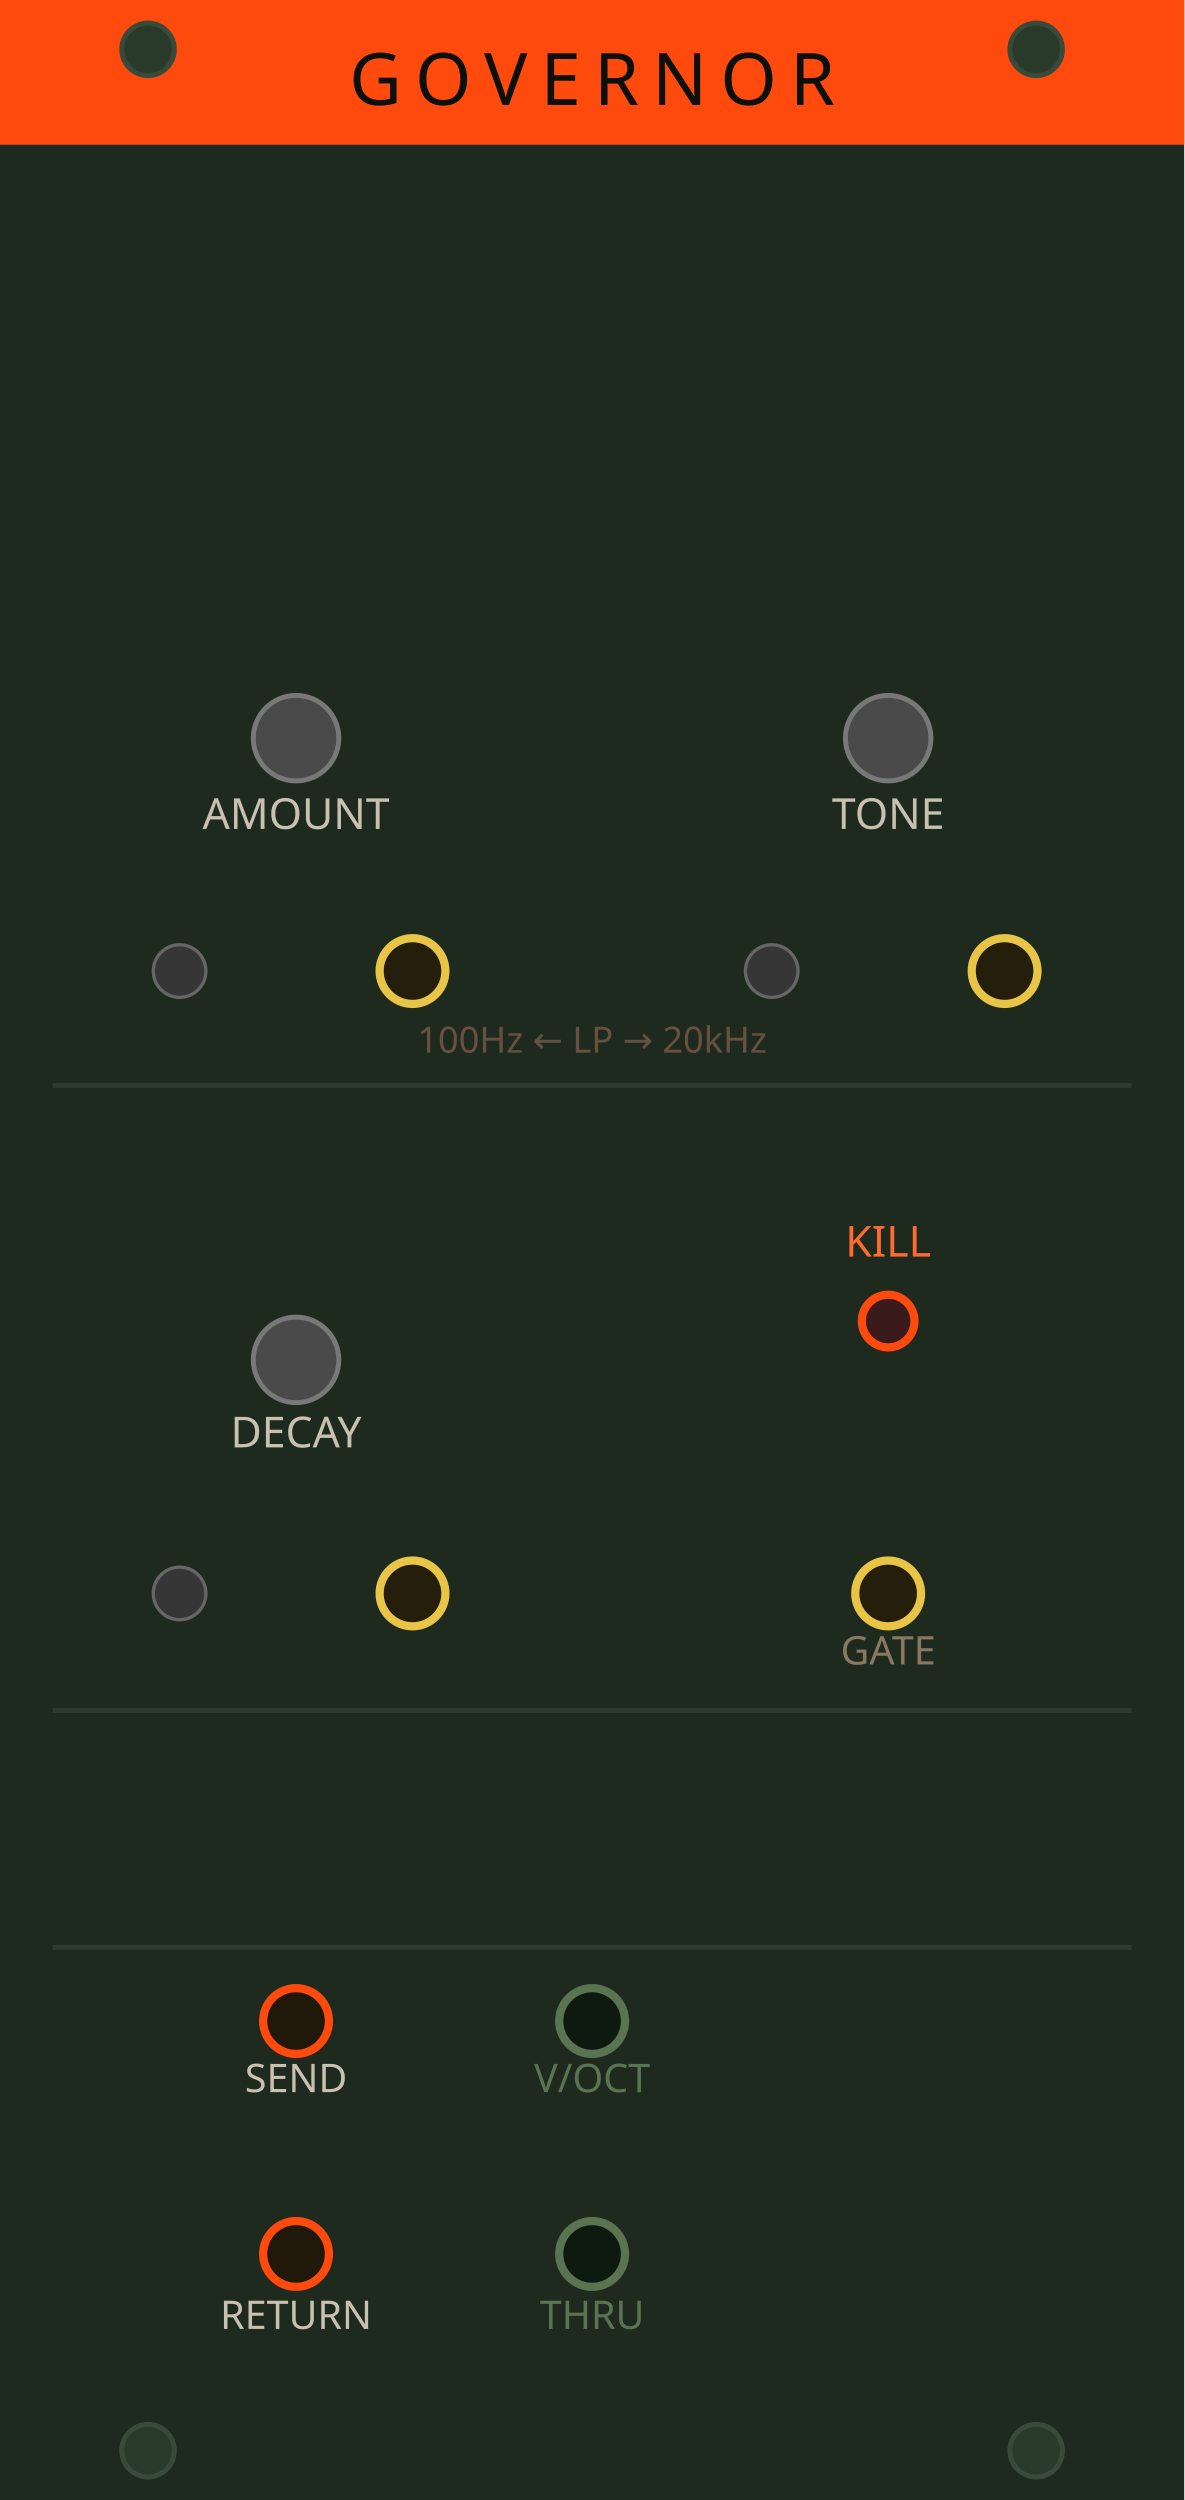
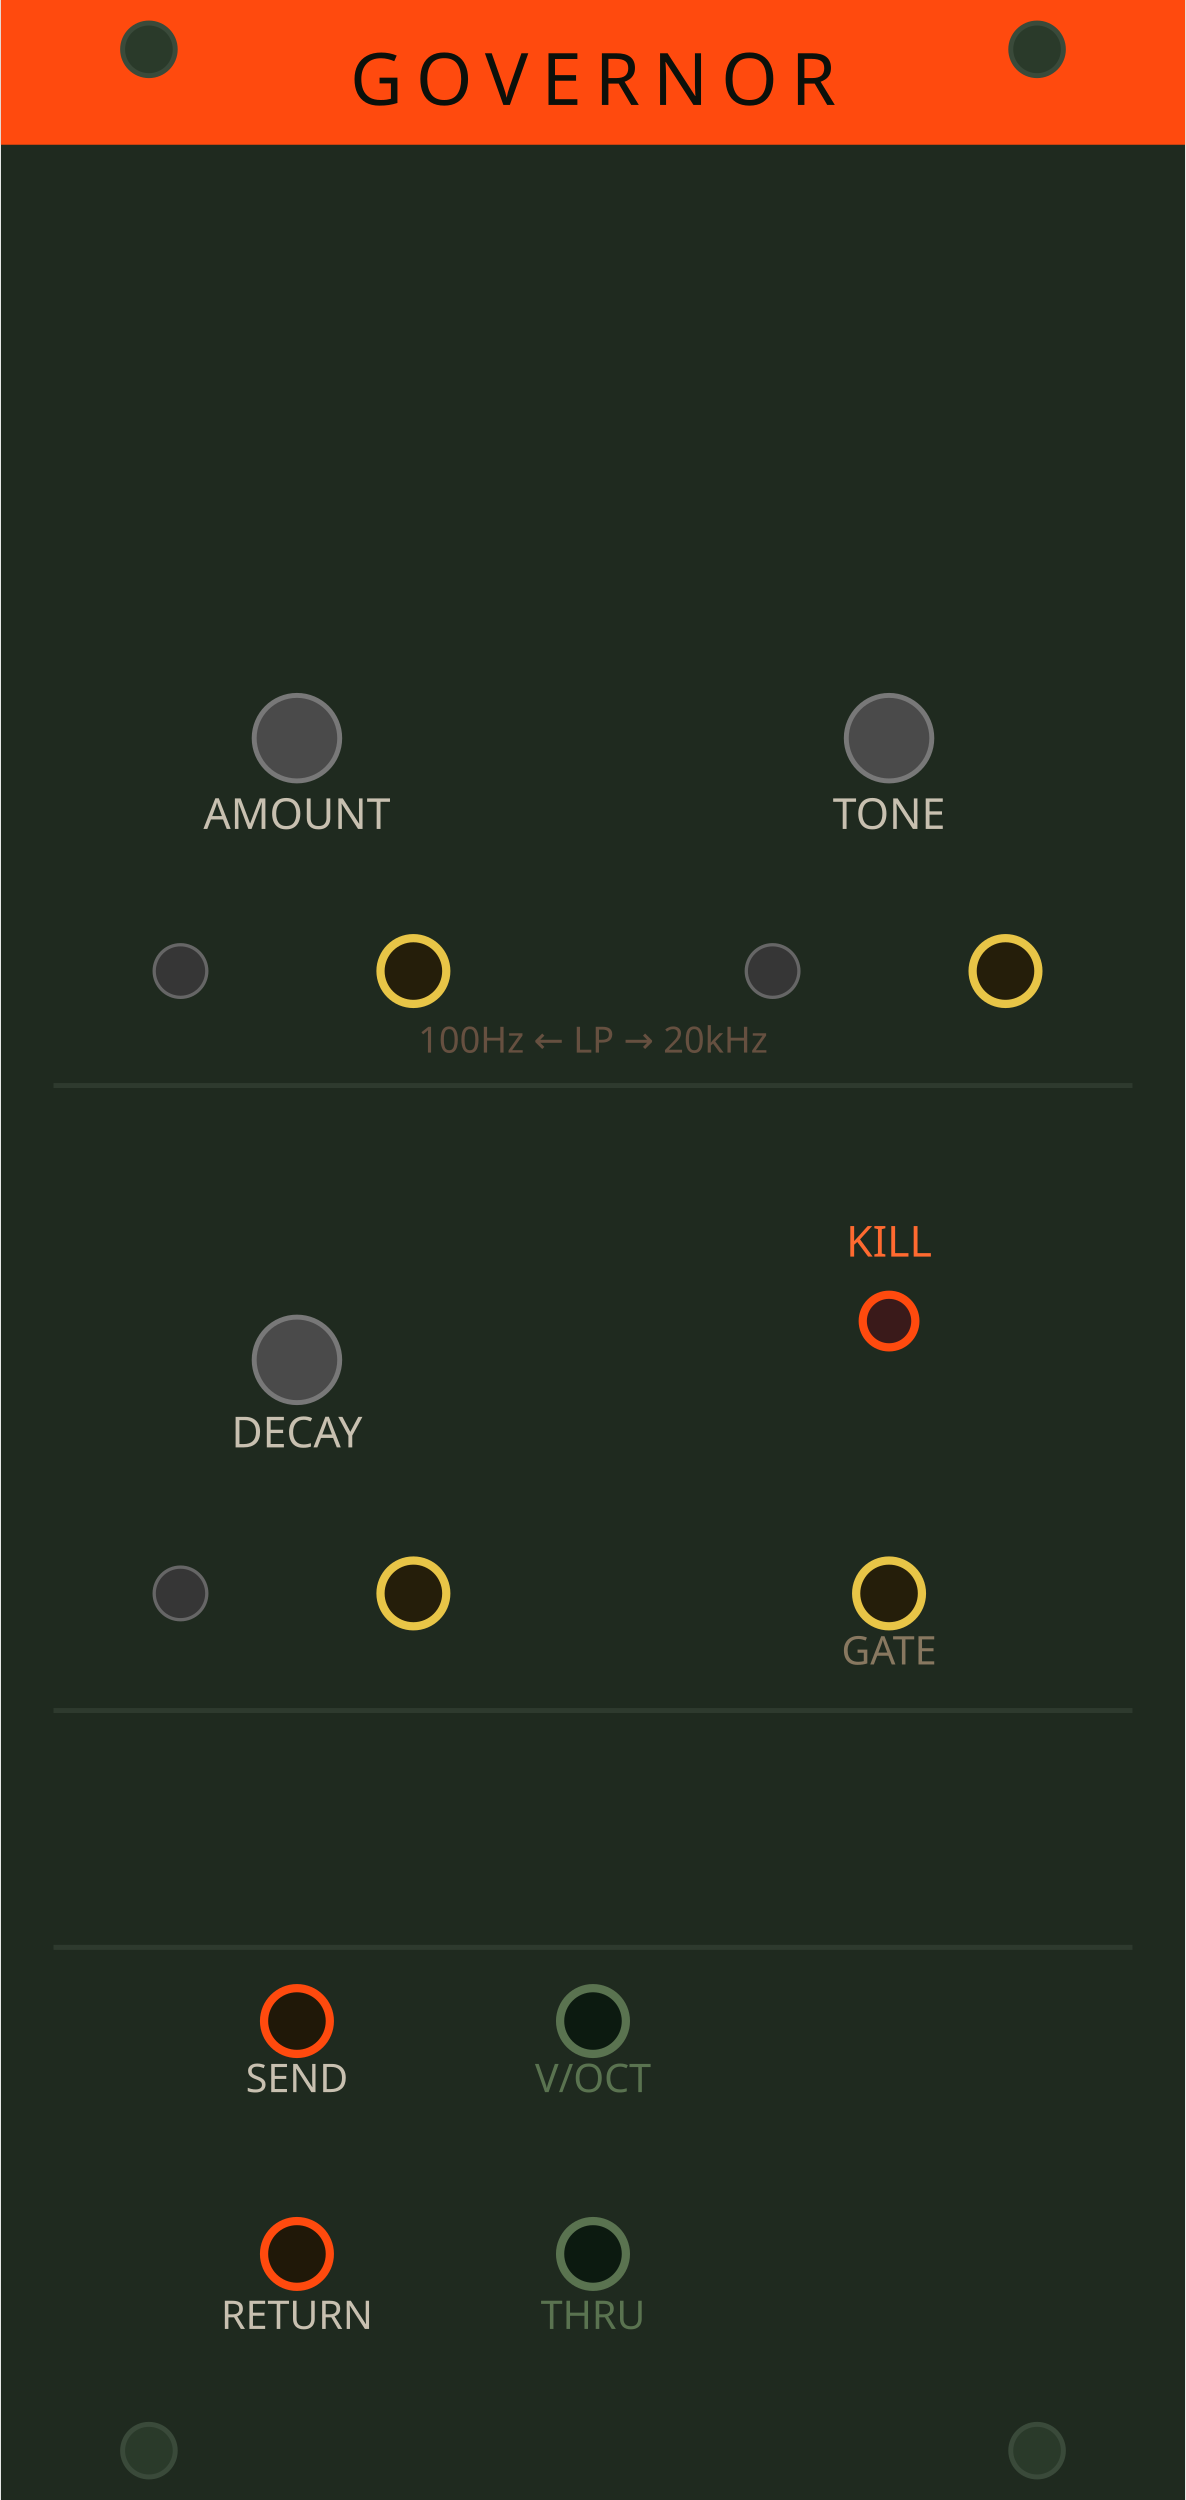
- <svg xmlns="http://www.w3.org/2000/svg" width="180" height="380" viewBox="0 0 180 380" version="1.1" id="svg22">
+ <svg xmlns="http://www.w3.org/2000/svg" width="60.96mm" height="128.5mm" viewBox="0 0 180 380" version="1.1" id="svg22">
  <defs id="defs22" />
  <rect width="180" height="380" fill="#1F2A1F" id="rect1" />
  <rect width="180" height="22" fill="#FF4A0E" id="rect2" />
  <path d="m 57.557,11.801 h 2.717 v 3.85 q -0.638,0.209 -1.287,0.308 -0.649,0.099 -1.474,0.099 -1.221,0 -2.057,-0.484 -0.836,-0.495 -1.276,-1.397 -0.429,-0.913 -0.429,-2.156 0,-1.232 0.484,-2.134 0.484,-0.902 1.386,-1.397 0.913,-0.506 2.2,-0.506 0.66,0 1.243,0.121 0.594,0.121 1.1,0.341 l -0.374,0.858 q -0.418,-0.187 -0.946,-0.319 -0.517,-0.132 -1.078,-0.132 -1.408,0 -2.2,0.847 -0.781,0.847 -0.781,2.321 0,0.935 0.297,1.661 0.308,0.715 0.957,1.122 0.649,0.396 1.705,0.396 0.517,0 0.88,-0.055 0.363,-0.055 0.66,-0.132 v -2.332 h -1.727 z m 13.451,0.209 q 0,1.221 -0.418,2.134 -0.407,0.902 -1.21,1.408 -0.803,0.506 -1.991,0.506 -1.221,0 -2.035,-0.506 -0.803,-0.506 -1.199,-1.419 -0.396,-0.913 -0.396,-2.134 0,-1.21 0.396,-2.112 0.396,-0.902 1.199,-1.408 0.814,-0.506 2.046,-0.506 1.177,0 1.98,0.506 0.803,0.495 1.21,1.408 0.418,0.902 0.418,2.123 z m -6.204,0 q 0,1.485 0.627,2.343 0.627,0.847 1.958,0.847 1.342,0 1.958,-0.847 0.616,-0.858 0.616,-2.343 0,-1.485 -0.616,-2.321 -0.616,-0.847 -1.947,-0.847 -1.331,0 -1.969,0.847 -0.627,0.836 -0.627,2.321 z m 15.365,-3.916 -2.805,7.854 h -0.99 l -2.805,-7.854 h 1.034 l 1.771,5.038 q 0.176,0.484 0.297,0.913 0.121,0.418 0.198,0.803 0.077,-0.385 0.198,-0.814 0.121,-0.429 0.297,-0.924 l 1.76,-5.016 z m 7.456,7.854 h -4.389 V 8.094 h 4.389 v 0.869 h -3.399 v 2.453 h 3.201 v 0.858 h -3.201 v 2.805 h 3.399 z m 5.894,-7.854 q 1.463,0 2.156,0.561 0.704,0.55 0.704,1.672 0,0.627 -0.231,1.045 -0.231,0.418 -0.594,0.671 -0.352,0.242 -0.748,0.385 l 2.156,3.52 h -1.155 l -1.903,-3.245 h -1.562 v 3.245 h -0.99 V 8.094 Z m -0.055,0.858 h -1.122 v 2.915 h 1.177 q 0.957,0 1.397,-0.374 0.44,-0.385 0.44,-1.122 0,-0.77 -0.462,-1.089 -0.462,-0.33 -1.43,-0.33 z M 106.42,15.948 h -1.155 l -4.202,-6.523 h -0.044 q 0.022,0.385 0.055,0.957 0.033,0.572 0.033,1.177 v 4.389 h -0.913 V 8.094 h 1.144 l 4.191,6.501 h 0.044 q -0.011,-0.176 -0.033,-0.528 -0.011,-0.352 -0.033,-0.77 -0.011,-0.418 -0.011,-0.77 V 8.094 h 0.924 z m 10.987,-3.938 q 0,1.221 -0.418,2.134 -0.407,0.902 -1.21,1.408 -0.803,0.506 -1.991,0.506 -1.221,0 -2.035,-0.506 -0.803,-0.506 -1.199,-1.419 -0.396,-0.913 -0.396,-2.134 0,-1.21 0.396,-2.112 0.396,-0.902 1.199,-1.408 0.814,-0.506 2.046,-0.506 1.177,0 1.98,0.506 0.803,0.495 1.21,1.408 0.418,0.902 0.418,2.123 z m -6.204,0 q 0,1.485 0.627,2.343 0.627,0.847 1.958,0.847 1.342,0 1.958,-0.847 0.616,-0.858 0.616,-2.343 0,-1.485 -0.616,-2.321 -0.616,-0.847 -1.947,-0.847 -1.331,0 -1.969,0.847 -0.627,0.836 -0.627,2.321 z m 12.109,-3.916 q 1.463,0 2.156,0.561 0.704,0.55 0.704,1.672 0,0.627 -0.231,1.045 -0.231,0.418 -0.594,0.671 -0.352,0.242 -0.748,0.385 l 2.156,3.52 h -1.155 l -1.903,-3.245 h -1.562 v 3.245 h -0.99 V 8.094 Z m -0.055,0.858 h -1.122 v 2.915 h 1.177 q 0.957,0 1.397,-0.374 0.44,-0.385 0.44,-1.122 0,-0.77 -0.462,-1.089 -0.462,-0.33 -1.43,-0.33 z" id="text2" style="font-size:11px;font-family:'Nunito Sans', sans-serif;letter-spacing:2;dominant-baseline:middle;text-anchor:middle;fill:#0c100a" aria-label="GOVERNOR" />
  <line x1="8" y1="165" x2="172" y2="165" stroke="#2E3A2E" stroke-width="0.75" id="line2" />
  <line x1="8" y1="260" x2="172" y2="260" stroke="#2E3A2E" stroke-width="0.75" id="line3" />
  <line x1="8" y1="296" x2="172" y2="296" stroke="#2E3A2E" stroke-width="0.75" id="line4" />
  <circle cx="45.0" cy="112.2" r="6.5" fill="#4A4A4A" stroke="#787878" stroke-width="0.75" id="circle4" />
  <circle cx="27.3" cy="147.6" r="4" fill="#363636" stroke="#666" stroke-width="0.5" id="circle5" />
  <circle cx="62.7" cy="147.6" r="5" fill="#251E0A" stroke="#E8C547" stroke-width="1.25" id="circle6" />
  <path d="m 34.327,126 -0.559,-1.437 h -1.839 L 31.376,126 h -0.592 l 1.813,-4.66 h 0.526 l 1.807,4.66 z m -1.254,-3.361 q -0.019,-0.052 -0.065,-0.189 -0.045,-0.137 -0.091,-0.28 -0.039,-0.149 -0.065,-0.228 -0.045,0.202 -0.104,0.397 -0.059,0.189 -0.098,0.299 l -0.526,1.404 h 1.469 z m 4.543,3.361 -1.528,-4.069 h -0.026 q 0.019,0.202 0.033,0.546 0.013,0.338 0.013,0.709 V 126 h -0.539 v -4.641 h 0.865 l 1.43,3.803 h 0.026 l 1.456,-3.803 h 0.858 V 126 h -0.579 v -2.853 q 0,-0.338 0.013,-0.669 0.019,-0.332 0.033,-0.539 h -0.026 l -1.547,4.062 z m 7.897,-2.327 q 0,0.722 -0.247,1.261 -0.24,0.533 -0.715,0.832 -0.474,0.299 -1.177,0.299 -0.722,0 -1.202,-0.299 -0.474,-0.299 -0.709,-0.839 -0.234,-0.539 -0.234,-1.261 0,-0.715 0.234,-1.248 0.234,-0.533 0.709,-0.832 0.481,-0.299 1.209,-0.299 0.696,0 1.17,0.299 0.474,0.292 0.715,0.832 0.247,0.533 0.247,1.254 z m -3.666,0 q 0,0.877 0.37,1.385 0.37,0.5 1.157,0.5 0.793,0 1.157,-0.5 0.364,-0.507 0.364,-1.385 0,-0.877 -0.364,-1.371 -0.364,-0.5 -1.151,-0.5 -0.786,0 -1.163,0.5 -0.37,0.494 -0.37,1.371 z m 8.223,0.689 q 0,0.481 -0.195,0.871 -0.195,0.384 -0.598,0.611 -0.397,0.221 -1.014,0.221 -0.865,0 -1.319,-0.468 -0.449,-0.474 -0.449,-1.248 v -2.99 h 0.585 v 3.01 q 0,0.566 0.299,0.877 0.305,0.312 0.916,0.312 0.63,0 0.91,-0.332 0.286,-0.338 0.286,-0.865 v -3.003 h 0.579 z M 54.971,126 h -0.682 l -2.483,-3.854 h -0.026 q 0.013,0.228 0.033,0.566 0.019,0.338 0.019,0.696 V 126 h -0.539 v -4.641 h 0.676 l 2.477,3.841 h 0.026 q -0.006,-0.104 -0.019,-0.312 -0.006,-0.208 -0.019,-0.455 -0.006,-0.247 -0.006,-0.455 v -2.619 h 0.546 z m 2.73,0 h -0.585 v -4.128 h -1.45 v -0.513 h 3.478 v 0.513 h -1.443 z" id="text6" style="font-size:6.5px;font-family:'Nunito Sans', sans-serif;text-anchor:middle;fill:#c8c0b0" aria-label="AMOUNT" />
  <circle cx="135.0" cy="112.2" r="6.5" fill="#4A4A4A" stroke="#787878" stroke-width="0.75" id="circle7" />
  <circle cx="117.3" cy="147.6" r="4" fill="#363636" stroke="#666" stroke-width="0.5" id="circle8" />
  <circle cx="152.7" cy="147.6" r="5" fill="#251E0A" stroke="#E8C547" stroke-width="1.25" id="circle9" />
  <path d="m 128.542,126 h -0.585 v -4.128 h -1.45 v -0.513 h 3.478 v 0.513 h -1.443 z m 6.064,-2.327 q 0,0.722 -0.247,1.261 -0.24,0.533 -0.715,0.832 -0.474,0.299 -1.177,0.299 -0.722,0 -1.202,-0.299 -0.474,-0.299 -0.709,-0.839 -0.234,-0.539 -0.234,-1.261 0,-0.715 0.234,-1.248 0.234,-0.533 0.709,-0.832 0.481,-0.299 1.209,-0.299 0.696,0 1.17,0.299 0.474,0.292 0.715,0.832 0.247,0.533 0.247,1.254 z m -3.666,0 q 0,0.877 0.37,1.385 0.37,0.5 1.157,0.5 0.793,0 1.157,-0.5 0.364,-0.507 0.364,-1.385 0,-0.877 -0.364,-1.371 -0.364,-0.5 -1.151,-0.5 -0.786,0 -1.163,0.5 -0.37,0.494 -0.37,1.371 z m 8.372,2.327 h -0.682 l -2.483,-3.854 h -0.026 q 0.013,0.228 0.033,0.566 0.019,0.338 0.019,0.696 V 126 h -0.539 v -4.641 h 0.676 l 2.477,3.841 h 0.026 q -0.007,-0.104 -0.019,-0.312 -0.007,-0.208 -0.019,-0.455 -0.006,-0.247 -0.006,-0.455 v -2.619 h 0.546 z m 3.854,0 h -2.594 v -4.641 h 2.594 v 0.513 h -2.009 v 1.45 h 1.891 v 0.507 h -1.891 v 1.657 h 2.009 z" id="text9" style="font-size:6.5px;font-family:'Nunito Sans', sans-serif;text-anchor:middle;fill:#c8c0b0" aria-label="TONE" />
  <path d="m 65.385,160 h -0.473 v -2.744 q 0,-0.236 0.005,-0.38 0.005,-0.143 0.017,-0.297 -0.088,0.088 -0.16,0.148 -0.071,0.06 -0.181,0.154 l -0.418,0.341 -0.253,-0.325 1.062,-0.825 h 0.402 z m 4.07,-1.969 q 0,0.632 -0.132,1.089 -0.132,0.451 -0.418,0.693 -0.286,0.242 -0.759,0.242 -0.665,0 -0.985,-0.533 -0.314,-0.539 -0.314,-1.49 0,-0.638 0.127,-1.089 0.132,-0.451 0.418,-0.688 0.286,-0.242 0.753,-0.242 0.66,0 0.985,0.533 0.325,0.528 0.325,1.485 z m -2.123,0 q 0,0.808 0.181,1.21 0.187,0.402 0.632,0.402 0.44,0 0.627,-0.396 0.193,-0.402 0.193,-1.216 0,-0.803 -0.193,-1.204 -0.187,-0.402 -0.627,-0.402 -0.446,0 -0.632,0.402 -0.181,0.402 -0.181,1.204 z m 5.269,0 q 0,0.632 -0.132,1.089 -0.132,0.451 -0.418,0.693 -0.286,0.242 -0.759,0.242 -0.665,0 -0.985,-0.533 -0.314,-0.539 -0.314,-1.49 0,-0.638 0.127,-1.089 0.132,-0.451 0.418,-0.688 0.286,-0.242 0.753,-0.242 0.66,0 0.985,0.533 0.325,0.528 0.325,1.485 z m -2.123,0 q 0,0.808 0.181,1.21 0.187,0.402 0.632,0.402 0.44,0 0.627,-0.396 0.193,-0.402 0.193,-1.216 0,-0.803 -0.193,-1.204 -0.187,-0.402 -0.627,-0.402 -0.446,0 -0.632,0.402 -0.181,0.402 -0.181,1.204 z M 76.407,160 h -0.495 v -1.831 h -2.013 V 160 h -0.495 v -3.927 h 0.495 v 1.661 h 2.013 v -1.661 h 0.495 z m 2.909,0 h -2.156 v -0.319 l 1.584,-2.255 h -1.49 v -0.374 h 2.024 v 0.363 l -1.562,2.211 h 1.601 z m 1.913,-1.603 v -0.242 l 1.055,-1.055 0.322,0.322 -0.626,0.626 h 3.274 v 0.457 h -3.274 l 0.626,0.626 -0.322,0.322 z M 87.533,160 v -3.927 h 0.495 v 3.487 h 1.716 V 160 Z m 3.921,-3.927 q 0.77,0 1.122,0.302 0.352,0.302 0.352,0.853 0,0.325 -0.148,0.611 -0.143,0.281 -0.489,0.457 -0.341,0.176 -0.929,0.176 h -0.451 V 160 h -0.495 v -3.927 z m -0.044,0.423 h -0.5 v 1.551 h 0.396 q 0.561,0 0.836,-0.181 0.275,-0.181 0.275,-0.616 0,-0.38 -0.242,-0.567 -0.242,-0.187 -0.764,-0.187 z m 7.568,1.659 v 0.242 l -1.055,1.055 -0.322,-0.322 0.626,-0.626 h -3.274 v -0.457 h 3.274 l -0.626,-0.626 0.322,-0.322 z M 103.538,160 h -2.596 v -0.402 l 1.028,-1.04 q 0.297,-0.297 0.5,-0.528 0.203,-0.231 0.308,-0.451 0.104,-0.226 0.104,-0.489 0,-0.325 -0.193,-0.489 -0.193,-0.171 -0.5,-0.171 -0.286,0 -0.506,0.099 -0.214,0.099 -0.44,0.275 l -0.259,-0.325 q 0.231,-0.193 0.528,-0.325 0.302,-0.138 0.676,-0.138 0.55,0 0.869,0.281 0.319,0.275 0.319,0.764 0,0.308 -0.127,0.578 -0.127,0.27 -0.352,0.533 -0.226,0.259 -0.528,0.555 l -0.82,0.808 v 0.022 h 1.986 z m 3.163,-1.969 q 0,0.632 -0.132,1.089 -0.132,0.451 -0.418,0.693 -0.286,0.242 -0.759,0.242 -0.665,0 -0.985,-0.533 -0.314,-0.539 -0.314,-1.49 0,-0.638 0.127,-1.089 0.132,-0.451 0.418,-0.688 0.286,-0.242 0.753,-0.242 0.66,0 0.985,0.533 0.325,0.528 0.325,1.485 z m -2.123,0 q 0,0.808 0.181,1.21 0.187,0.402 0.632,0.402 0.44,0 0.627,-0.396 0.193,-0.402 0.193,-1.216 0,-0.803 -0.193,-1.204 -0.187,-0.402 -0.627,-0.402 -0.446,0 -0.632,0.402 -0.181,0.402 -0.181,1.204 z m 3.338,-0.028 q 0,0.088 -0.011,0.231 -0.005,0.143 -0.011,0.247 h 0.022 q 0.033,-0.044 0.099,-0.127 0.066,-0.083 0.132,-0.165 0.071,-0.088 0.121,-0.143 l 0.941,-0.996 h 0.567 l -1.194,1.26 1.276,1.688 h -0.583 l -1.023,-1.375 -0.336,0.291 V 160 h -0.478 v -4.18 h 0.478 z M 113.443,160 h -0.495 v -1.831 h -2.013 V 160 h -0.495 v -3.927 h 0.495 v 1.661 h 2.013 v -1.661 h 0.495 z m 2.909,0 h -2.156 v -0.319 l 1.584,-2.255 h -1.49 v -0.374 h 2.024 v 0.363 l -1.562,2.211 h 1.601 z" id="text10" style="font-size:5.5px;font-family:'Nunito Sans', sans-serif;text-anchor:middle;fill:#665040" aria-label="100Hz ← LP → 20kHz" />
  <circle cx="45.0" cy="206.7" r="6.5" fill="#4A4A4A" stroke="#787878" stroke-width="0.75" id="circle10" />
  <circle cx="27.3" cy="242.2" r="4" fill="#363636" stroke="#666" stroke-width="0.5" id="circle11" />
  <circle cx="62.7" cy="242.2" r="5" fill="#251E0A" stroke="#E8C547" stroke-width="1.25" id="circle12" />
  <path d="m 39.394,217.634 q 0,1.177 -0.643,1.774 -0.637,0.592 -1.781,0.592 h -1.294 v -4.641 h 1.43 q 0.702,0 1.216,0.26 0.513,0.26 0.793,0.767 0.28,0.5 0.28,1.248 z m -0.618,0.019 q 0,-0.929 -0.462,-1.359 -0.455,-0.435 -1.294,-0.435 h -0.76 v 3.64 h 0.63 q 1.885,0 1.885,-1.846 z M 43.014,220 h -2.594 v -4.641 h 2.594 v 0.513 h -2.009 v 1.45 h 1.891 v 0.507 h -1.891 v 1.657 h 2.009 z m 3.009,-4.192 q -0.748,0 -1.177,0.5 -0.429,0.5 -0.429,1.371 0,0.865 0.397,1.371 0.403,0.5 1.202,0.5 0.305,0 0.579,-0.052 0.273,-0.052 0.533,-0.13 v 0.507 q -0.26,0.098 -0.539,0.143 -0.273,0.045 -0.656,0.045 -0.709,0 -1.183,-0.292 -0.474,-0.292 -0.715,-0.832 -0.234,-0.539 -0.234,-1.268 0,-0.702 0.254,-1.235 0.26,-0.539 0.76,-0.839 0.5,-0.305 1.216,-0.305 0.735,0 1.28,0.273 l -0.234,0.494 q -0.214,-0.098 -0.481,-0.175 -0.26,-0.078 -0.572,-0.078 z m 5.031,4.192 -0.559,-1.437 h -1.839 L 48.104,220 h -0.592 l 1.813,-4.66 h 0.526 l 1.807,4.66 z m -1.254,-3.361 q -0.019,-0.052 -0.065,-0.189 -0.045,-0.137 -0.091,-0.28 -0.039,-0.149 -0.065,-0.228 -0.045,0.202 -0.104,0.397 -0.059,0.189 -0.098,0.299 l -0.526,1.404 h 1.469 z m 3.315,1.001 1.209,-2.281 h 0.63 l -1.547,2.841 V 220 h -0.585 v -1.774 l -1.547,-2.866 h 0.637 z" id="text12" style="font-size:6.5px;font-family:'Nunito Sans', sans-serif;text-anchor:middle;fill:#c8c0b0" aria-label="DECAY" />
  <circle cx="135.0" cy="200.8" r="4" fill="#3A1A1A" stroke="#FF4A0E" stroke-width="1.25" id="circle13" />
  <path d="m 132.504,191 h -0.689 l -1.645,-2.216 -0.474,0.416 V 191 h -0.585 v -4.641 h 0.585 v 2.288 q 0.195,-0.221 0.397,-0.442 0.202,-0.221 0.403,-0.442 l 1.254,-1.404 h 0.682 l -1.839,2.022 z m 1.937,0 h -1.677 v -0.338 l 0.546,-0.123 v -3.712 l -0.546,-0.13 v -0.338 h 1.677 v 0.338 l -0.546,0.13 v 3.712 l 0.546,0.123 z m 0.897,0 v -4.641 h 0.585 v 4.121 h 2.028 V 191 Z m 3.406,0 v -4.641 h 0.585 v 4.121 h 2.028 V 191 Z" id="text13" style="font-size:6.5px;font-family:'Nunito Sans', sans-serif;text-anchor:middle;fill:#ff6a30" aria-label="KILL" />
  <circle cx="135.0" cy="242.2" r="5" fill="#251E0A" stroke="#E8C547" stroke-width="1.25" id="circle14" />
  <path d="m 130.215,250.738 h 1.482 v 2.1 q -0.348,0.114 -0.702,0.168 -0.354,0.054 -0.804,0.054 -0.666,0 -1.122,-0.264 -0.456,-0.27 -0.696,-0.762 -0.234,-0.498 -0.234,-1.176 0,-0.672 0.264,-1.164 0.264,-0.492 0.756,-0.762 0.498,-0.276 1.2,-0.276 0.36,0 0.678,0.066 0.324,0.066 0.6,0.186 l -0.204,0.468 q -0.228,-0.102 -0.516,-0.174 -0.282,-0.072 -0.588,-0.072 -0.768,0 -1.2,0.462 -0.426,0.462 -0.426,1.266 0,0.51 0.162,0.906 0.168,0.39 0.522,0.612 0.354,0.216 0.93,0.216 0.282,0 0.48,-0.03 0.198,-0.03 0.36,-0.072 v -1.272 h -0.942 z m 5.196,2.262 -0.516,-1.326 h -1.698 l -0.51,1.326 h -0.546 l 1.674,-4.302 h 0.486 l 1.668,4.302 z m -1.158,-3.102 q -0.018,-0.048 -0.06,-0.174 -0.042,-0.126 -0.084,-0.258 -0.036,-0.138 -0.06,-0.21 -0.042,0.186 -0.096,0.366 -0.054,0.174 -0.09,0.276 l -0.486,1.296 h 1.356 z m 3.24,3.102 h -0.54 v -3.81 h -1.338 v -0.474 h 3.21 v 0.474 h -1.332 z m 4.374,0 h -2.394 v -4.284 h 2.394 v 0.474 h -1.854 v 1.338 h 1.746 v 0.468 h -1.746 v 1.53 h 1.854 z" id="text14" style="font-size:6px;font-family:'Nunito Sans', sans-serif;text-anchor:middle;fill:#887860" aria-label="GATE" />
  <circle cx="45.0" cy="307.2" r="5" fill="#201808" stroke="#FF4A0E" stroke-width="1.25" id="circle15" />
  <circle cx="90.0" cy="307.2" r="5" fill="#0C1A10" stroke="#5A7350" stroke-width="1.25" id="circle16" />
  <path d="m 40.227,316.854 q 0,0.57 -0.414,0.888 -0.414,0.318 -1.116,0.318 -0.36,0 -0.666,-0.054 -0.306,-0.054 -0.51,-0.15 v -0.516 q 0.216,0.096 0.534,0.174 0.324,0.078 0.666,0.078 0.48,0 0.72,-0.186 0.246,-0.186 0.246,-0.504 0,-0.21 -0.09,-0.354 -0.09,-0.144 -0.312,-0.264 -0.216,-0.126 -0.606,-0.264 -0.546,-0.198 -0.828,-0.486 -0.276,-0.288 -0.276,-0.786 0,-0.342 0.174,-0.582 0.174,-0.246 0.48,-0.378 0.312,-0.132 0.714,-0.132 0.354,0 0.648,0.066 0.294,0.066 0.534,0.174 l -0.168,0.462 q -0.222,-0.096 -0.486,-0.162 -0.258,-0.066 -0.54,-0.066 -0.402,0 -0.606,0.174 -0.204,0.168 -0.204,0.45 0,0.216 0.09,0.36 0.09,0.144 0.294,0.258 0.204,0.114 0.552,0.246 0.378,0.138 0.636,0.3 0.264,0.156 0.396,0.378 0.138,0.222 0.138,0.558 z M 43.485,318 h -2.394 v -4.284 h 2.394 v 0.474 h -1.854 v 1.338 h 1.746 v 0.468 h -1.746 v 1.53 h 1.854 z m 4.338,0 h -0.63 l -2.292,-3.558 h -0.024 q 0.012,0.21 0.03,0.522 0.018,0.312 0.018,0.642 V 318 h -0.498 v -4.284 h 0.624 l 2.286,3.546 h 0.024 q -0.006,-0.096 -0.018,-0.288 -0.006,-0.192 -0.018,-0.42 -0.006,-0.228 -0.006,-0.42 v -2.418 h 0.504 z m 4.596,-2.184 q 0,1.086 -0.594,1.638 -0.588,0.546 -1.644,0.546 h -1.194 v -4.284 h 1.32 q 0.648,0 1.122,0.24 0.474,0.24 0.732,0.708 0.258,0.462 0.258,1.152 z m -0.57,0.018 q 0,-0.858 -0.426,-1.254 -0.42,-0.402 -1.194,-0.402 h -0.702 v 3.36 h 0.582 q 1.74,0 1.74,-1.704 z" id="text16" style="font-size:6px;font-family:'Nunito Sans', sans-serif;text-anchor:middle;fill:#c8c0b0" aria-label="SEND" />
  <path d="M 84.777,313.716 83.247,318 h -0.54 l -1.53,-4.284 h 0.564 l 0.966,2.748 q 0.096,0.264 0.162,0.498 0.066,0.228 0.108,0.438 0.042,-0.21 0.108,-0.444 0.066,-0.234 0.162,-0.504 l 0.96,-2.736 z m 2.172,0 -1.596,4.284 h -0.516 l 1.596,-4.284 z m 4.38,2.136 q 0,0.666 -0.228,1.164 -0.222,0.492 -0.66,0.768 -0.438,0.276 -1.086,0.276 -0.666,0 -1.11,-0.276 -0.438,-0.276 -0.654,-0.774 -0.216,-0.498 -0.216,-1.164 0,-0.66 0.216,-1.152 0.216,-0.492 0.654,-0.768 0.444,-0.276 1.116,-0.276 0.642,0 1.08,0.276 0.438,0.27 0.66,0.768 0.228,0.492 0.228,1.158 z m -3.384,0 q 0,0.81 0.342,1.278 0.342,0.462 1.068,0.462 0.732,0 1.068,-0.462 0.336,-0.468 0.336,-1.278 0,-0.81 -0.336,-1.266 -0.336,-0.462 -1.062,-0.462 -0.726,0 -1.074,0.462 -0.342,0.456 -0.342,1.266 z m 6.168,-1.722 q -0.69,0 -1.086,0.462 -0.396,0.462 -0.396,1.266 0,0.798 0.366,1.266 0.372,0.462 1.11,0.462 0.282,0 0.534,-0.048 0.252,-0.048 0.492,-0.12 v 0.468 q -0.24,0.09 -0.498,0.132 -0.252,0.042 -0.606,0.042 -0.654,0 -1.092,-0.27 -0.438,-0.27 -0.66,-0.768 -0.216,-0.498 -0.216,-1.17 0,-0.648 0.234,-1.14 0.24,-0.498 0.702,-0.774 0.462,-0.282 1.122,-0.282 0.678,0 1.182,0.252 l -0.216,0.456 q -0.198,-0.09 -0.444,-0.162 -0.24,-0.072 -0.528,-0.072 z m 3.312,3.87 h -0.54 v -3.81 h -1.338 v -0.474 h 3.21 v 0.474 h -1.332 z" id="text17" style="font-size:6px;font-family:'Nunito Sans', sans-serif;text-anchor:middle;fill:#5a7350" aria-label="V/OCT" />
  <circle cx="45.0" cy="342.6" r="5" fill="#201808" stroke="#FF4A0E" stroke-width="1.25" id="circle17" />
  <circle cx="90.0" cy="342.6" r="5" fill="#0C1A10" stroke="#5A7350" stroke-width="1.25" id="circle18" />
  <path d="m 35.223,349.716 q 0.798,0 1.176,0.306 0.384,0.3 0.384,0.912 0,0.342 -0.126,0.57 -0.126,0.228 -0.324,0.366 -0.192,0.132 -0.408,0.21 l 1.176,1.92 h -0.63 l -1.038,-1.77 H 34.581 V 354 h -0.54 v -4.284 z m -0.03,0.468 h -0.612 v 1.59 h 0.642 q 0.522,0 0.762,-0.204 0.24,-0.21 0.24,-0.612 0,-0.42 -0.252,-0.594 -0.252,-0.18 -0.78,-0.18 z M 40.167,354 h -2.394 v -4.284 h 2.394 v 0.474 h -1.854 v 1.338 h 1.746 v 0.468 h -1.746 v 1.53 h 1.854 z m 2.298,0 h -0.54 v -3.81 h -1.338 v -0.474 h 3.21 v 0.474 h -1.332 z m 5.238,-1.512 q 0,0.444 -0.18,0.804 -0.18,0.354 -0.552,0.564 -0.366,0.204 -0.936,0.204 -0.798,0 -1.218,-0.432 -0.414,-0.438 -0.414,-1.152 v -2.76 h 0.54 v 2.778 q 0,0.522 0.276,0.81 0.282,0.288 0.846,0.288 0.582,0 0.84,-0.306 0.264,-0.312 0.264,-0.798 v -2.772 h 0.534 z m 2.31,-2.772 q 0.798,0 1.176,0.306 0.384,0.3 0.384,0.912 0,0.342 -0.126,0.57 -0.126,0.228 -0.324,0.366 -0.192,0.132 -0.408,0.21 l 1.176,1.92 h -0.63 l -1.038,-1.77 h -0.852 V 354 h -0.54 v -4.284 z m -0.03,0.468 h -0.612 v 1.59 h 0.642 q 0.522,0 0.762,-0.204 0.24,-0.21 0.24,-0.612 0,-0.42 -0.252,-0.594 -0.252,-0.18 -0.78,-0.18 z M 55.959,354 h -0.63 l -2.292,-3.558 h -0.024 q 0.012,0.21 0.03,0.522 0.018,0.312 0.018,0.642 V 354 h -0.498 v -4.284 h 0.624 l 2.286,3.546 h 0.024 q -0.006,-0.096 -0.018,-0.288 -0.006,-0.192 -0.018,-0.42 -0.006,-0.228 -0.006,-0.42 v -2.418 h 0.504 z" id="text18" style="font-size:6px;font-family:'Nunito Sans', sans-serif;text-anchor:middle;fill:#c8c0b0" aria-label="RETURN" />
  <path d="m 83.988,354 h -0.54 v -3.81 h -1.338 v -0.474 h 3.21 v 0.474 h -1.332 z m 5.256,0 h -0.54 v -1.998 H 86.508 V 354 h -0.54 v -4.284 h 0.54 v 1.812 h 2.196 v -1.812 h 0.54 z m 2.352,-4.284 q 0.798,0 1.176,0.306 0.384,0.3 0.384,0.912 0,0.342 -0.126,0.57 -0.126,0.228 -0.324,0.366 -0.192,0.132 -0.408,0.21 l 1.176,1.92 h -0.63 l -1.038,-1.77 h -0.852 V 354 h -0.54 v -4.284 z m -0.03,0.468 h -0.612 v 1.59 h 0.642 q 0.522,0 0.762,-0.204 0.24,-0.21 0.24,-0.612 0,-0.42 -0.252,-0.594 -0.252,-0.18 -0.78,-0.18 z m 5.838,2.304 q 0,0.444 -0.18,0.804 -0.18,0.354 -0.552,0.564 -0.366,0.204 -0.936,0.204 -0.798,0 -1.218,-0.432 -0.414,-0.438 -0.414,-1.152 v -2.76 h 0.54 v 2.778 q 0,0.522 0.276,0.81 0.282,0.288 0.846,0.288 0.582,0 0.84,-0.306 0.264,-0.312 0.264,-0.798 v -2.772 h 0.534 z" id="text19" style="font-size:6px;font-family:'Nunito Sans', sans-serif;text-anchor:middle;fill:#5a7350" aria-label="THRU" />
  <circle cx="22.5" cy="7.5" r="4" fill="#2A3A2A" stroke="#3A4A3A" stroke-width="0.75" id="circle19" />
  <circle cx="157.5" cy="7.5" r="4" fill="#2A3A2A" stroke="#3A4A3A" stroke-width="0.75" id="circle20" />
  <circle cx="22.5" cy="372.5" r="4" fill="#2A3A2A" stroke="#3A4A3A" stroke-width="0.75" id="circle21" />
  <circle cx="157.5" cy="372.5" r="4" fill="#2A3A2A" stroke="#3A4A3A" stroke-width="0.75" id="circle22" />
</svg>
